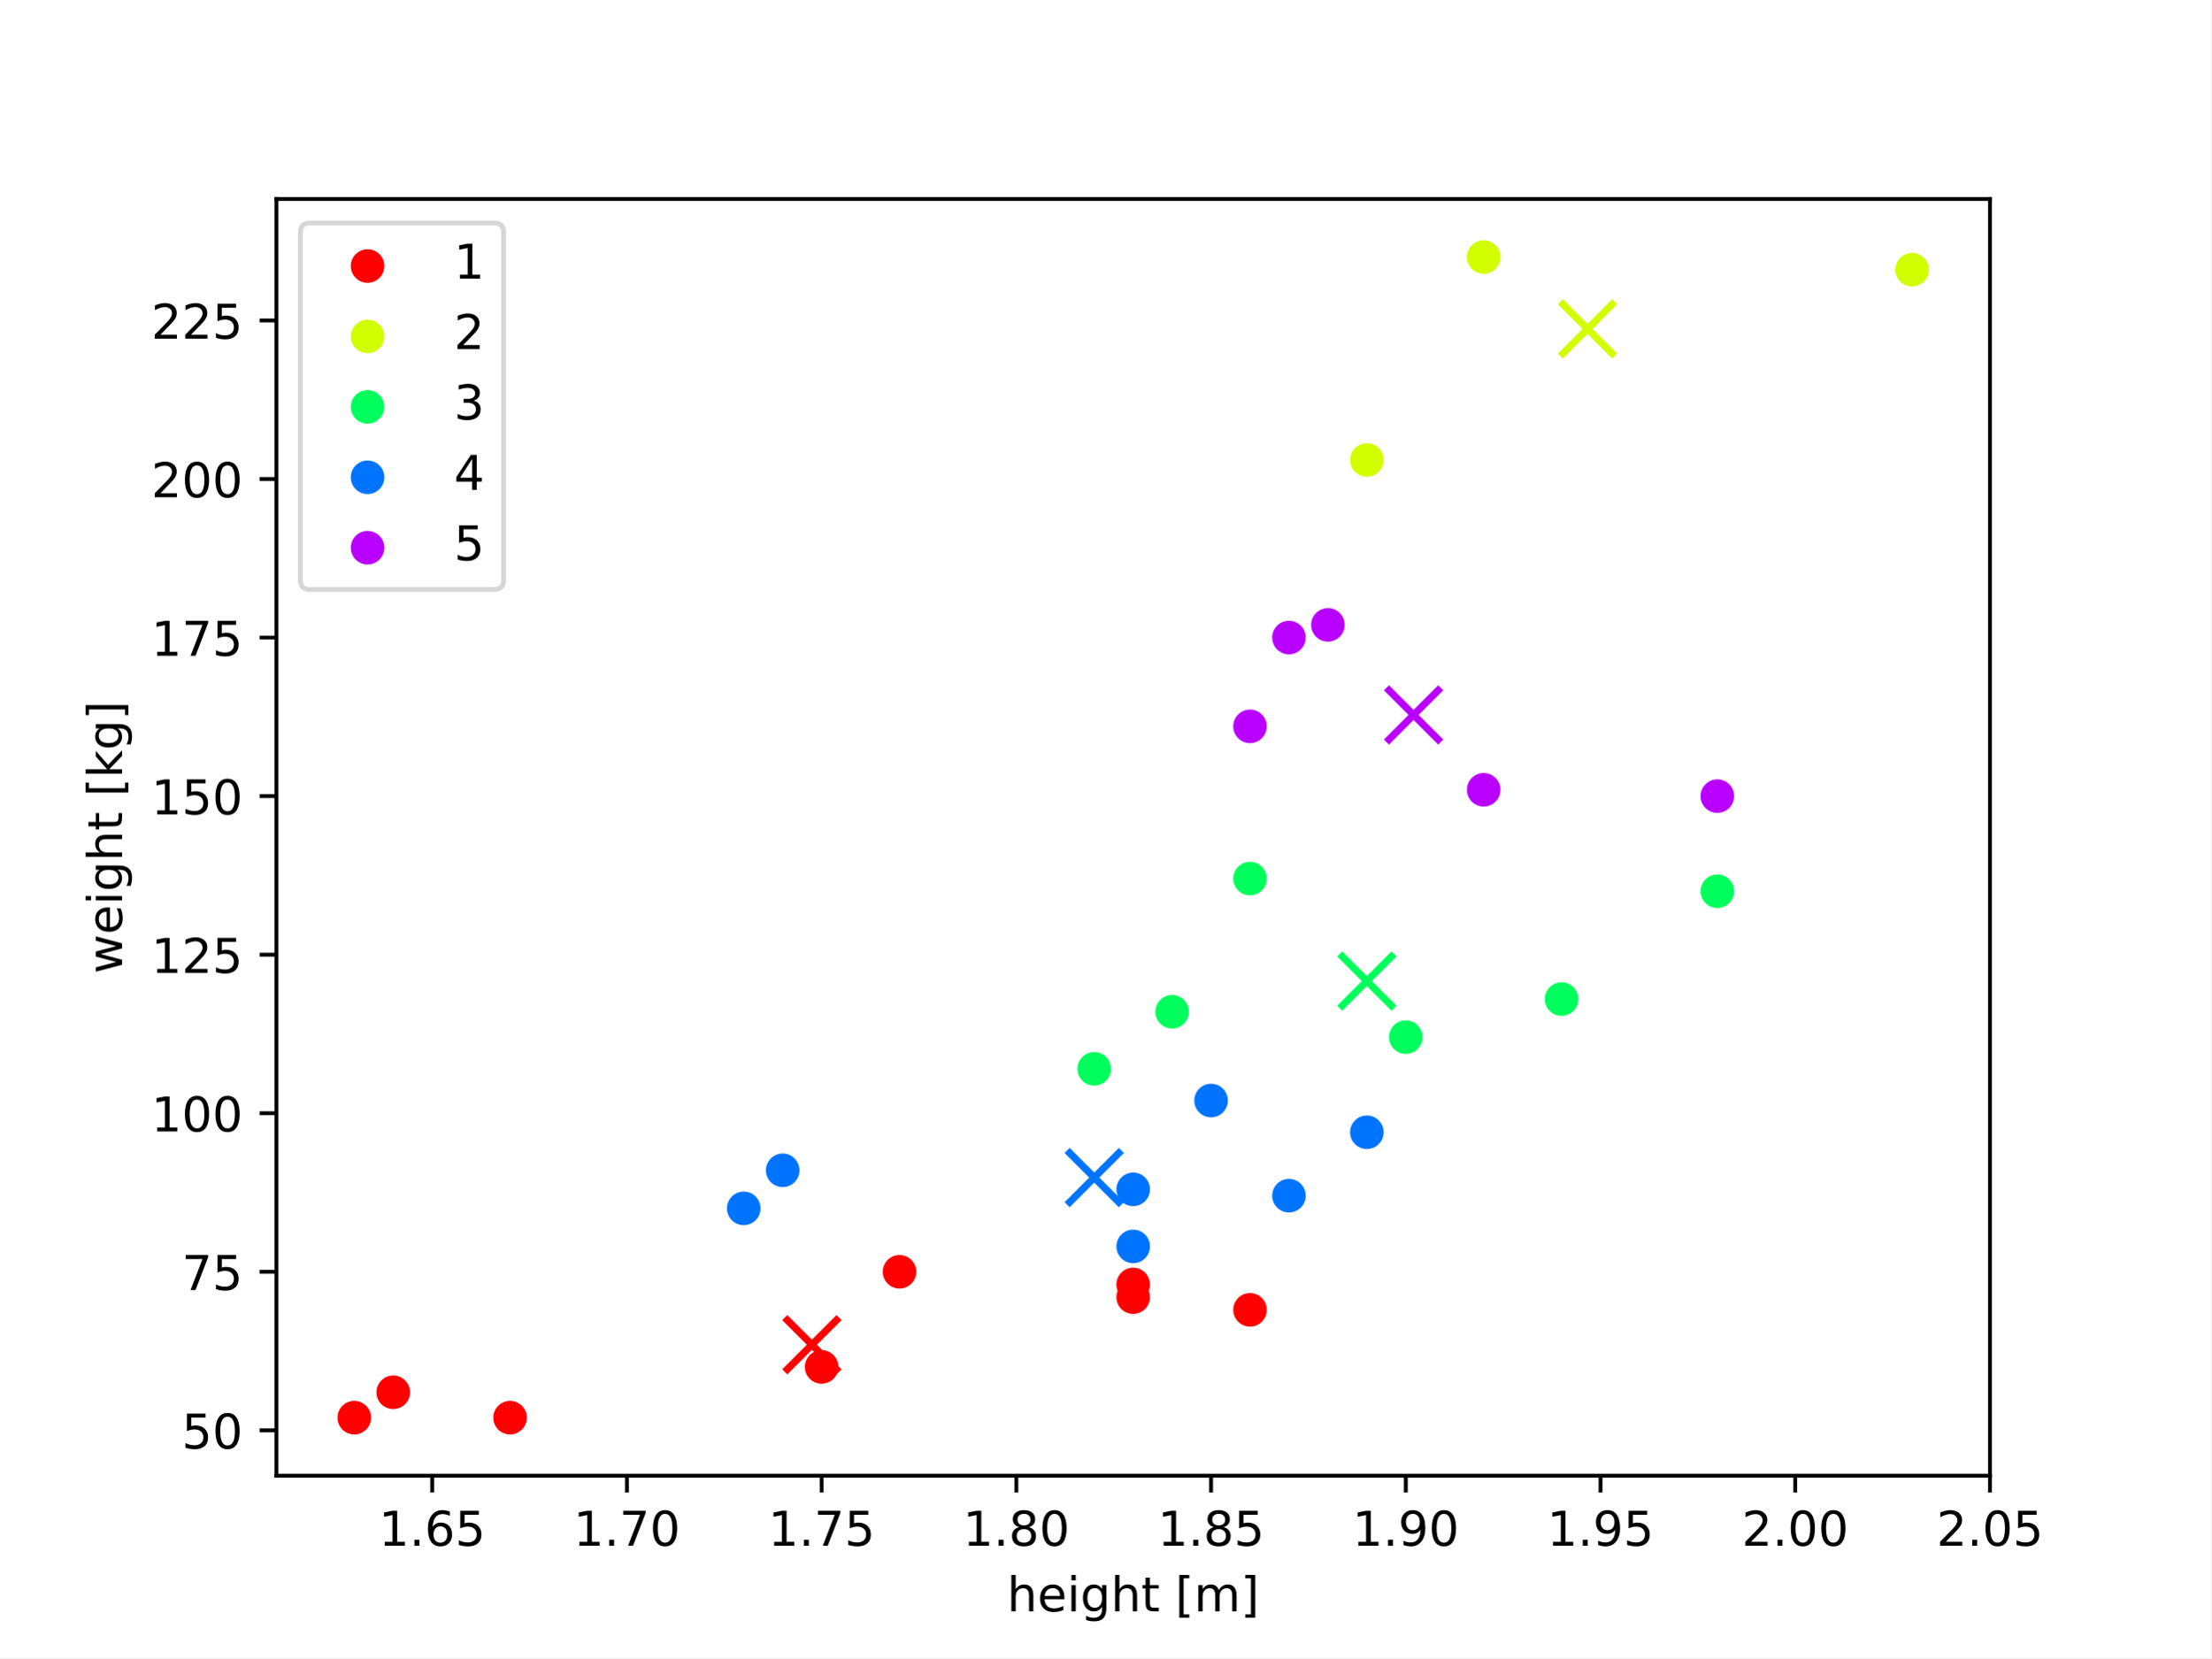
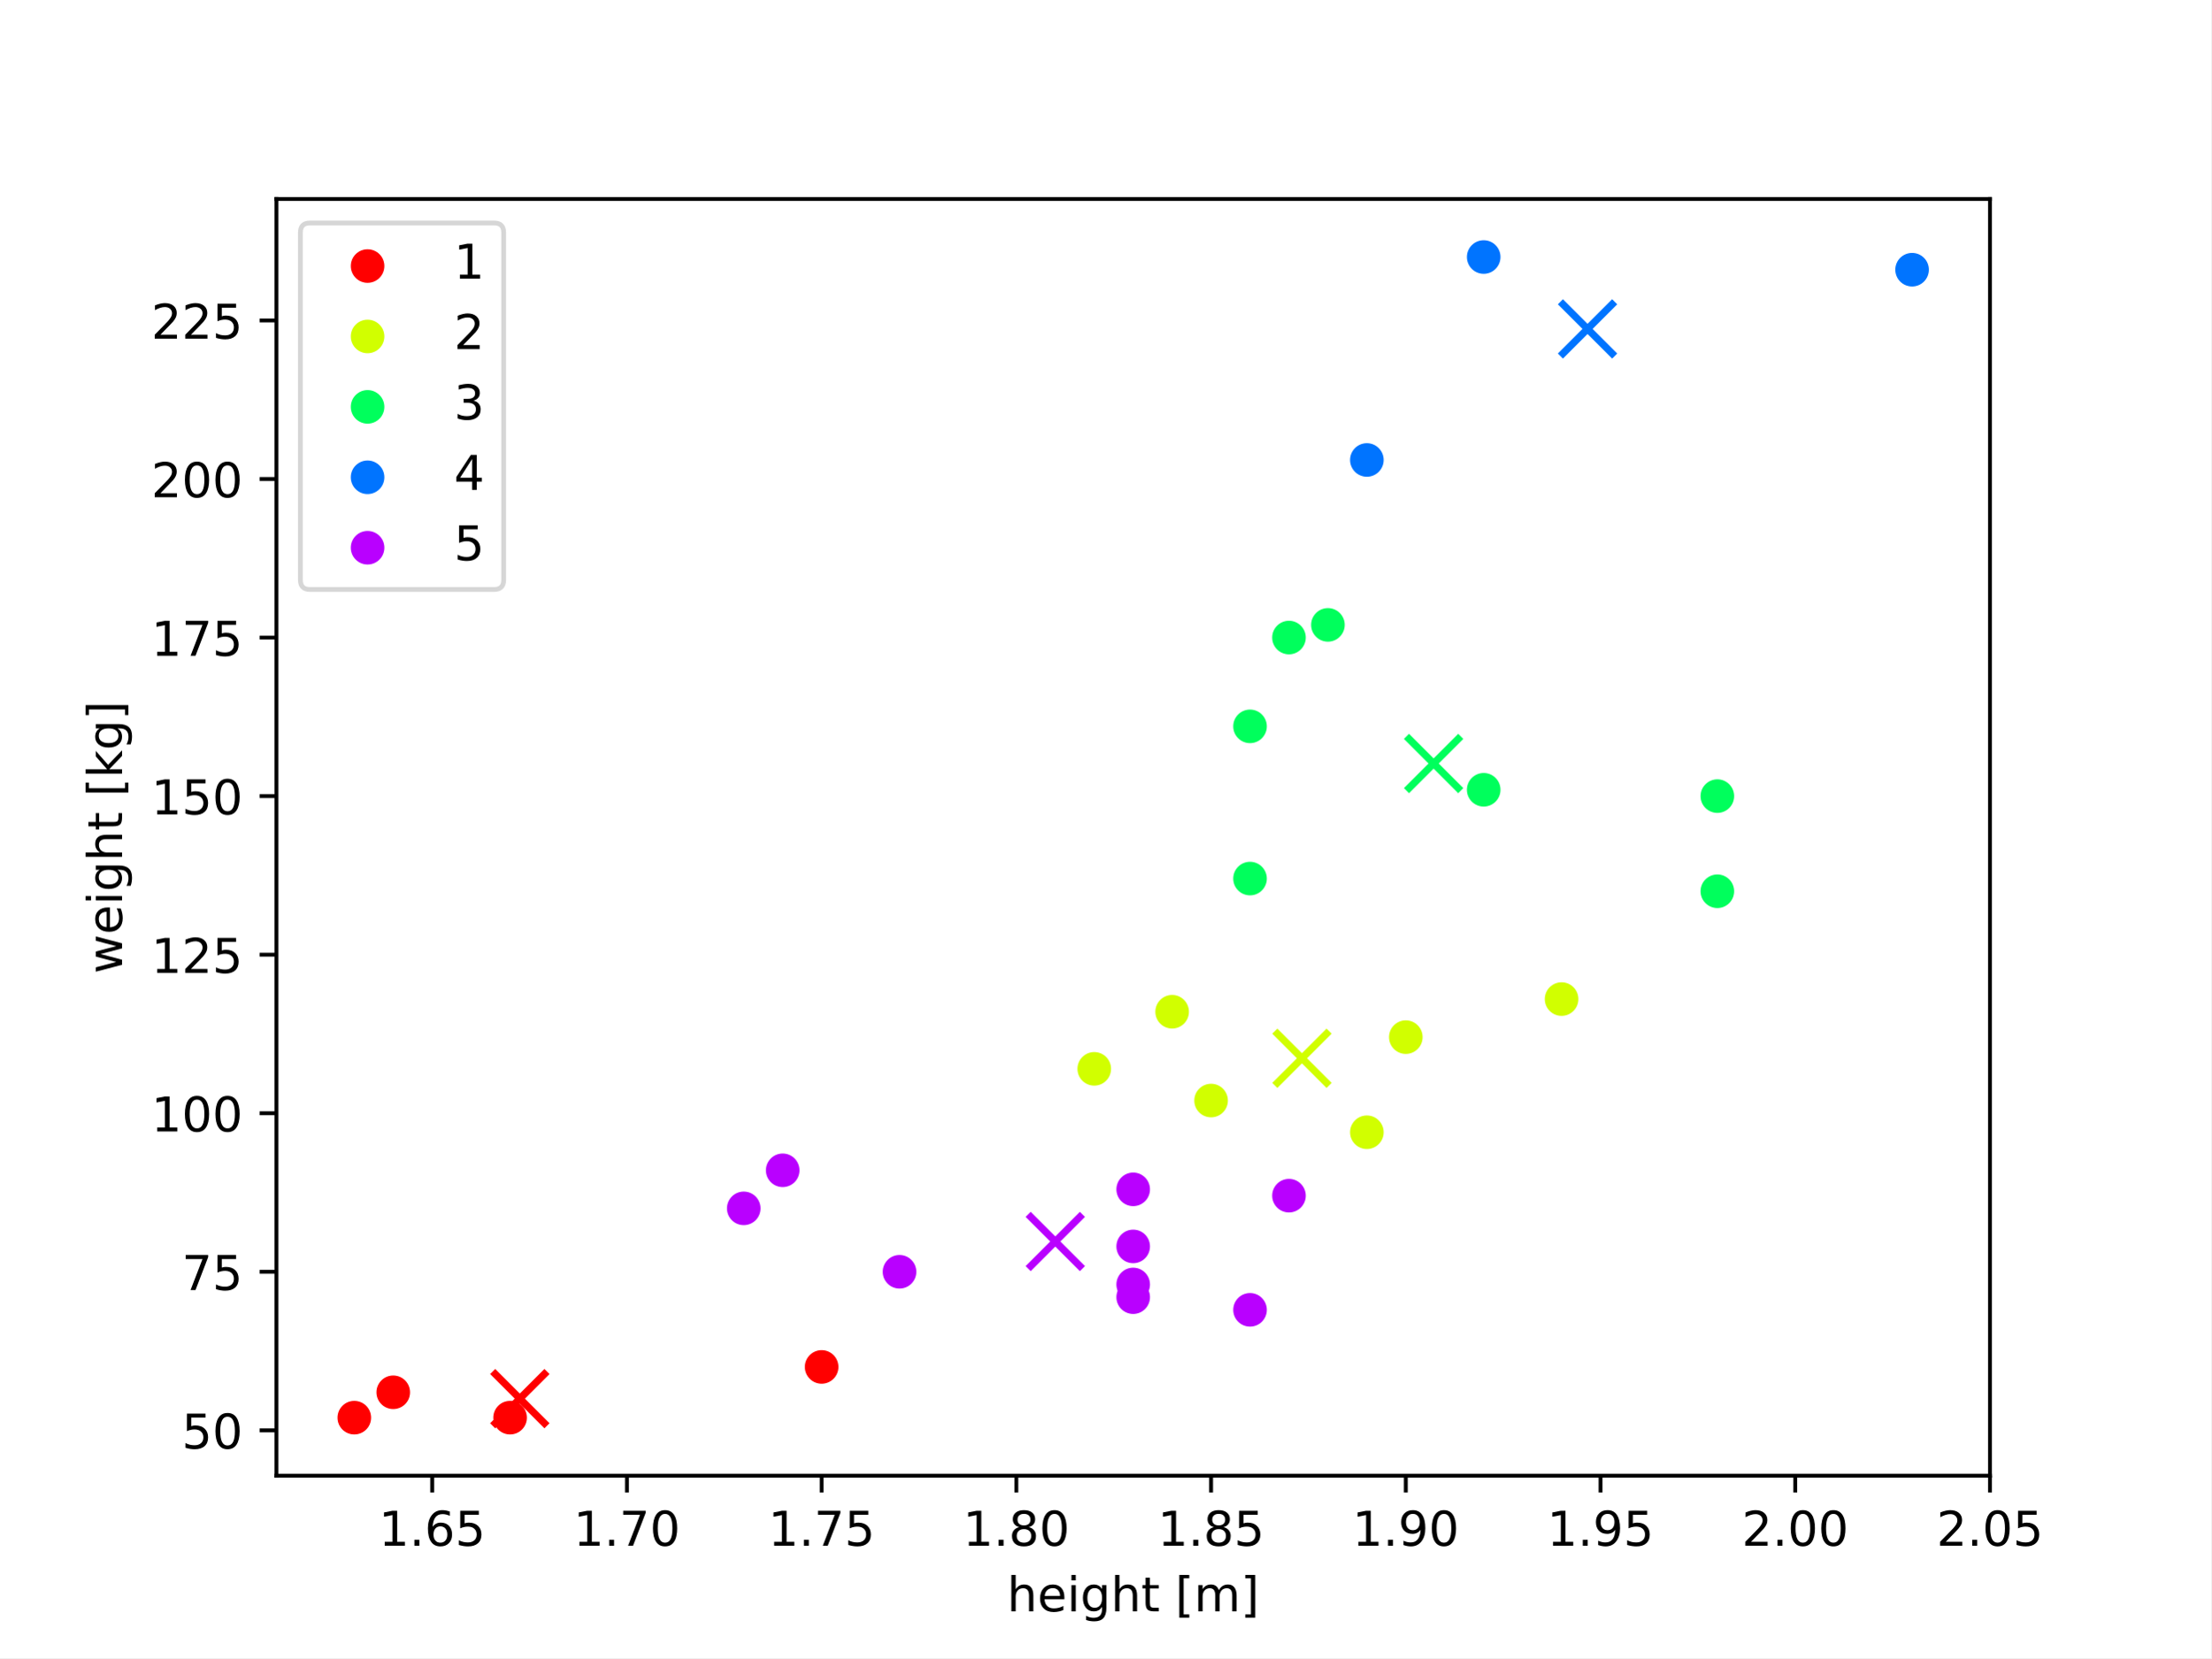
<svg xmlns="http://www.w3.org/2000/svg" xmlns:xlink="http://www.w3.org/1999/xlink" height="345.6pt" version="1.1" viewBox="0 0 460.8 345.6" width="460.8pt">
  <defs>
    <style type="text/css">*{stroke-linecap:butt;stroke-linejoin:round;}</style>
  </defs>
  <g id="figure_1">
    <g id="patch_1">
      <path d="M 0 345.6  L 460.8 345.6  L 460.8 0  L 0 0  z " style="fill:#ffffff;" />
    </g>
    <g id="axes_1">
      <g id="patch_2">
        <path d="M 57.6 307.584  L 414.72 307.584  L 414.72 41.472  L 57.6 41.472  z " style="fill:#ffffff;" />
      </g>
      <g id="PathCollection_1">
        <defs>
-           <path d="M 0 3  C 0.796 3 1.559 2.684 2.121 2.121  C 2.684 1.559 3 0.796 3 0  C 3 -0.796 2.684 -1.559 2.121 -2.121  C 1.559 -2.684 0.796 -3 0 -3  C -0.796 -3 -1.559 -2.684 -2.121 -2.121  C -2.684 -1.559 -3 -0.796 -3 0  C -3 0.796 -2.684 1.559 -2.121 2.121  C -1.559 2.684 -0.796 3 0 3  z " id="md890f0d4d1" style="stroke:#ff0000;" />
-         </defs>
-         <g clip-path="url(#p4a60e16316)">
-           <use style="fill:#ff0000;stroke:#ff0000;" x="236.16" xlink:href="#md890f0d4d1" y="267.727" />
-           <use style="fill:#ff0000;stroke:#ff0000;" x="187.462" xlink:href="#md890f0d4d1" y="265.083" />
-           <use style="fill:#ff0000;stroke:#ff0000;" x="260.509" xlink:href="#md890f0d4d1" y="273.015" />
-           <use style="fill:#ff0000;stroke:#ff0000;" x="171.229" xlink:href="#md890f0d4d1" y="284.912" />
-           <use style="fill:#ff0000;stroke:#ff0000;" x="236.16" xlink:href="#md890f0d4d1" y="270.371" />
-           <use style="fill:#ff0000;stroke:#ff0000;" x="106.298" xlink:href="#md890f0d4d1" y="295.488" />
-           <use style="fill:#ff0000;stroke:#ff0000;" x="81.949" xlink:href="#md890f0d4d1" y="290.2" />
-           <use style="fill:#ff0000;stroke:#ff0000;" x="73.833" xlink:href="#md890f0d4d1" y="295.488" />
+           <path d="M 0 3  C 0.796 3 1.559 2.684 2.121 2.121  C 2.684 1.559 3 0.796 3 0  C 3 -0.796 2.684 -1.559 2.121 -2.121  C 1.559 -2.684 0.796 -3 0 -3  C -0.796 -3 -1.559 -2.684 -2.121 -2.121  C -2.684 -1.559 -3 -0.796 -3 0  C -3 0.796 -2.684 1.559 -2.121 2.121  C -1.559 2.684 -0.796 3 0 3  z " id="mdf312fee91" style="stroke:#ff0000;" />
+         </defs>
+         <g clip-path="url(#p01cc184f67)">
+           <use style="fill:#ff0000;stroke:#ff0000;" x="171.229" xlink:href="#mdf312fee91" y="284.912" />
+           <use style="fill:#ff0000;stroke:#ff0000;" x="106.298" xlink:href="#mdf312fee91" y="295.488" />
+           <use style="fill:#ff0000;stroke:#ff0000;" x="81.949" xlink:href="#mdf312fee91" y="290.2" />
+           <use style="fill:#ff0000;stroke:#ff0000;" x="73.833" xlink:href="#mdf312fee91" y="295.488" />
        </g>
      </g>
      <g id="PathCollection_2">
        <defs>
-           <path d="M -5.657 5.657  L 5.657 -5.657  M -5.657 -5.657  L 5.657 5.657  " id="m2406af2828" style="stroke:#ff0000;stroke-width:1.5;" />
-         </defs>
-         <g clip-path="url(#p4a60e16316)">
-           <use style="fill:#ff0000;stroke:#ff0000;stroke-width:1.5;" x="169.2" xlink:href="#m2406af2828" y="280.285" />
+           <path d="M -5.657 5.657  L 5.657 -5.657  M -5.657 -5.657  L 5.657 5.657  " id="m0311ef8593" style="stroke:#ff0000;stroke-width:1.5;" />
+         </defs>
+         <g clip-path="url(#p01cc184f67)">
+           <use style="fill:#ff0000;stroke:#ff0000;stroke-width:1.5;" x="108.327" xlink:href="#m0311ef8593" y="291.522" />
        </g>
      </g>
      <g id="PathCollection_3">
        <defs>
-           <path d="M 0 3  C 0.796 3 1.559 2.684 2.121 2.121  C 2.684 1.559 3 0.796 3 0  C 3 -0.796 2.684 -1.559 2.121 -2.121  C 1.559 -2.684 0.796 -3 0 -3  C -0.796 -3 -1.559 -2.684 -2.121 -2.121  C -2.684 -1.559 -3 -0.796 -3 0  C -3 0.796 -2.684 1.559 -2.121 2.121  C -1.559 2.684 -0.796 3 0 3  z " id="ma47f6e37db" style="stroke:#d1ff00;" />
-         </defs>
-         <g clip-path="url(#p4a60e16316)">
-           <use style="fill:#d1ff00;stroke:#d1ff00;" x="309.207" xlink:href="#ma47f6e37db" y="53.568" />
-           <use style="fill:#d1ff00;stroke:#d1ff00;" x="398.487" xlink:href="#ma47f6e37db" y="56.212" />
-           <use style="fill:#d1ff00;stroke:#d1ff00;" x="284.858" xlink:href="#ma47f6e37db" y="95.871" />
+           <path d="M 0 3  C 0.796 3 1.559 2.684 2.121 2.121  C 2.684 1.559 3 0.796 3 0  C 3 -0.796 2.684 -1.559 2.121 -2.121  C 1.559 -2.684 0.796 -3 0 -3  C -0.796 -3 -1.559 -2.684 -2.121 -2.121  C -2.684 -1.559 -3 -0.796 -3 0  C -3 0.796 -2.684 1.559 -2.121 2.121  C -1.559 2.684 -0.796 3 0 3  z " id="mcde6f00a9a" style="stroke:#d1ff00;" />
+         </defs>
+         <g clip-path="url(#p01cc184f67)">
+           <use style="fill:#d1ff00;stroke:#d1ff00;" x="325.44" xlink:href="#mcde6f00a9a" y="208.238" />
+           <use style="fill:#d1ff00;stroke:#d1ff00;" x="228.044" xlink:href="#mcde6f00a9a" y="222.78" />
+           <use style="fill:#d1ff00;stroke:#d1ff00;" x="252.393" xlink:href="#mcde6f00a9a" y="229.39" />
+           <use style="fill:#d1ff00;stroke:#d1ff00;" x="244.276" xlink:href="#mcde6f00a9a" y="210.882" />
+           <use style="fill:#d1ff00;stroke:#d1ff00;" x="292.975" xlink:href="#mcde6f00a9a" y="216.17" />
+           <use style="fill:#d1ff00;stroke:#d1ff00;" x="284.858" xlink:href="#mcde6f00a9a" y="235.999" />
        </g>
      </g>
      <g id="PathCollection_4">
        <defs>
-           <path d="M -5.657 5.657  L 5.657 -5.657  M -5.657 -5.657  L 5.657 5.657  " id="m7dfd7e31ab" style="stroke:#d1ff00;stroke-width:1.5;" />
-         </defs>
-         <g clip-path="url(#p4a60e16316)">
-           <use style="fill:#d1ff00;stroke:#d1ff00;stroke-width:1.5;" x="330.851" xlink:href="#m7dfd7e31ab" y="68.55" />
+           <path d="M -5.657 5.657  L 5.657 -5.657  M -5.657 -5.657  L 5.657 5.657  " id="mdc1d3d47f7" style="stroke:#d1ff00;stroke-width:1.5;" />
+         </defs>
+         <g clip-path="url(#p01cc184f67)">
+           <use style="fill:#d1ff00;stroke:#d1ff00;stroke-width:1.5;" x="271.331" xlink:href="#mdc1d3d47f7" y="220.577" />
        </g>
      </g>
      <g id="PathCollection_5">
        <defs>
-           <path d="M 0 3  C 0.796 3 1.559 2.684 2.121 2.121  C 2.684 1.559 3 0.796 3 0  C 3 -0.796 2.684 -1.559 2.121 -2.121  C 1.559 -2.684 0.796 -3 0 -3  C -0.796 -3 -1.559 -2.684 -2.121 -2.121  C -2.684 -1.559 -3 -0.796 -3 0  C -3 0.796 -2.684 1.559 -2.121 2.121  C -1.559 2.684 -0.796 3 0 3  z " id="m47be56f682" style="stroke:#00ff5c;" />
-         </defs>
-         <g clip-path="url(#p4a60e16316)">
-           <use style="fill:#00ff5c;stroke:#00ff5c;" x="325.44" xlink:href="#m47be56f682" y="208.238" />
-           <use style="fill:#00ff5c;stroke:#00ff5c;" x="228.044" xlink:href="#m47be56f682" y="222.78" />
-           <use style="fill:#00ff5c;stroke:#00ff5c;" x="244.276" xlink:href="#m47be56f682" y="210.882" />
-           <use style="fill:#00ff5c;stroke:#00ff5c;" x="292.975" xlink:href="#m47be56f682" y="216.17" />
-           <use style="fill:#00ff5c;stroke:#00ff5c;" x="357.905" xlink:href="#m47be56f682" y="185.765" />
-           <use style="fill:#00ff5c;stroke:#00ff5c;" x="260.509" xlink:href="#m47be56f682" y="183.121" />
+           <path d="M 0 3  C 0.796 3 1.559 2.684 2.121 2.121  C 2.684 1.559 3 0.796 3 0  C 3 -0.796 2.684 -1.559 2.121 -2.121  C 1.559 -2.684 0.796 -3 0 -3  C -0.796 -3 -1.559 -2.684 -2.121 -2.121  C -2.684 -1.559 -3 -0.796 -3 0  C -3 0.796 -2.684 1.559 -2.121 2.121  C -1.559 2.684 -0.796 3 0 3  z " id="mdbd57040c4" style="stroke:#00ff5c;" />
+         </defs>
+         <g clip-path="url(#p01cc184f67)">
+           <use style="fill:#00ff5c;stroke:#00ff5c;" x="357.905" xlink:href="#mdbd57040c4" y="165.935" />
+           <use style="fill:#00ff5c;stroke:#00ff5c;" x="357.905" xlink:href="#mdbd57040c4" y="185.765" />
+           <use style="fill:#00ff5c;stroke:#00ff5c;" x="268.625" xlink:href="#mdbd57040c4" y="132.886" />
+           <use style="fill:#00ff5c;stroke:#00ff5c;" x="260.509" xlink:href="#mdbd57040c4" y="151.394" />
+           <use style="fill:#00ff5c;stroke:#00ff5c;" x="276.742" xlink:href="#mdbd57040c4" y="130.242" />
+           <use style="fill:#00ff5c;stroke:#00ff5c;" x="309.207" xlink:href="#mdbd57040c4" y="164.613" />
+           <use style="fill:#00ff5c;stroke:#00ff5c;" x="260.509" xlink:href="#mdbd57040c4" y="183.121" />
        </g>
      </g>
      <g id="PathCollection_6">
        <defs>
-           <path d="M -5.657 5.657  L 5.657 -5.657  M -5.657 -5.657  L 5.657 5.657  " id="m8a557bc13d" style="stroke:#00ff5c;stroke-width:1.5;" />
-         </defs>
-         <g clip-path="url(#p4a60e16316)">
-           <use style="fill:#00ff5c;stroke:#00ff5c;stroke-width:1.5;" x="284.858" xlink:href="#m8a557bc13d" y="204.493" />
+           <path d="M -5.657 5.657  L 5.657 -5.657  M -5.657 -5.657  L 5.657 5.657  " id="mb257ffc0da" style="stroke:#00ff5c;stroke-width:1.5;" />
+         </defs>
+         <g clip-path="url(#p01cc184f67)">
+           <use style="fill:#00ff5c;stroke:#00ff5c;stroke-width:1.5;" x="298.772" xlink:href="#mb257ffc0da" y="159.137" />
        </g>
      </g>
      <g id="PathCollection_7">
        <defs>
-           <path d="M 0 3  C 0.796 3 1.559 2.684 2.121 2.121  C 2.684 1.559 3 0.796 3 0  C 3 -0.796 2.684 -1.559 2.121 -2.121  C 1.559 -2.684 0.796 -3 0 -3  C -0.796 -3 -1.559 -2.684 -2.121 -2.121  C -2.684 -1.559 -3 -0.796 -3 0  C -3 0.796 -2.684 1.559 -2.121 2.121  C -1.559 2.684 -0.796 3 0 3  z " id="mde800f5a8a" style="stroke:#0074ff;" />
-         </defs>
-         <g clip-path="url(#p4a60e16316)">
-           <use style="fill:#0074ff;stroke:#0074ff;" x="252.393" xlink:href="#mde800f5a8a" y="229.39" />
-           <use style="fill:#0074ff;stroke:#0074ff;" x="268.625" xlink:href="#mde800f5a8a" y="249.219" />
-           <use style="fill:#0074ff;stroke:#0074ff;" x="236.16" xlink:href="#mde800f5a8a" y="259.795" />
-           <use style="fill:#0074ff;stroke:#0074ff;" x="154.996" xlink:href="#mde800f5a8a" y="251.863" />
-           <use style="fill:#0074ff;stroke:#0074ff;" x="163.113" xlink:href="#mde800f5a8a" y="243.931" />
-           <use style="fill:#0074ff;stroke:#0074ff;" x="236.16" xlink:href="#mde800f5a8a" y="247.897" />
-           <use style="fill:#0074ff;stroke:#0074ff;" x="284.858" xlink:href="#mde800f5a8a" y="235.999" />
+           <path d="M 0 3  C 0.796 3 1.559 2.684 2.121 2.121  C 2.684 1.559 3 0.796 3 0  C 3 -0.796 2.684 -1.559 2.121 -2.121  C 1.559 -2.684 0.796 -3 0 -3  C -0.796 -3 -1.559 -2.684 -2.121 -2.121  C -2.684 -1.559 -3 -0.796 -3 0  C -3 0.796 -2.684 1.559 -2.121 2.121  C -1.559 2.684 -0.796 3 0 3  z " id="m54e13d82c6" style="stroke:#0074ff;" />
+         </defs>
+         <g clip-path="url(#p01cc184f67)">
+           <use style="fill:#0074ff;stroke:#0074ff;" x="309.207" xlink:href="#m54e13d82c6" y="53.568" />
+           <use style="fill:#0074ff;stroke:#0074ff;" x="398.487" xlink:href="#m54e13d82c6" y="56.212" />
+           <use style="fill:#0074ff;stroke:#0074ff;" x="284.858" xlink:href="#m54e13d82c6" y="95.871" />
        </g>
      </g>
      <g id="PathCollection_8">
        <defs>
-           <path d="M -5.657 5.657  L 5.657 -5.657  M -5.657 -5.657  L 5.657 5.657  " id="m0ae0765ac9" style="stroke:#0074ff;stroke-width:1.5;" />
-         </defs>
-         <g clip-path="url(#p4a60e16316)">
-           <use style="fill:#0074ff;stroke:#0074ff;stroke-width:1.5;" x="228.044" xlink:href="#m0ae0765ac9" y="245.442" />
+           <path d="M -5.657 5.657  L 5.657 -5.657  M -5.657 -5.657  L 5.657 5.657  " id="md77f328f96" style="stroke:#0074ff;stroke-width:1.5;" />
+         </defs>
+         <g clip-path="url(#p01cc184f67)">
+           <use style="fill:#0074ff;stroke:#0074ff;stroke-width:1.5;" x="330.851" xlink:href="#md77f328f96" y="68.55" />
        </g>
      </g>
      <g id="PathCollection_9">
        <defs>
-           <path d="M 0 3  C 0.796 3 1.559 2.684 2.121 2.121  C 2.684 1.559 3 0.796 3 0  C 3 -0.796 2.684 -1.559 2.121 -2.121  C 1.559 -2.684 0.796 -3 0 -3  C -0.796 -3 -1.559 -2.684 -2.121 -2.121  C -2.684 -1.559 -3 -0.796 -3 0  C -3 0.796 -2.684 1.559 -2.121 2.121  C -1.559 2.684 -0.796 3 0 3  z " id="m731576fe2b" style="stroke:#b900ff;" />
-         </defs>
-         <g clip-path="url(#p4a60e16316)">
-           <use style="fill:#b900ff;stroke:#b900ff;" x="357.905" xlink:href="#m731576fe2b" y="165.935" />
-           <use style="fill:#b900ff;stroke:#b900ff;" x="268.625" xlink:href="#m731576fe2b" y="132.886" />
-           <use style="fill:#b900ff;stroke:#b900ff;" x="260.509" xlink:href="#m731576fe2b" y="151.394" />
-           <use style="fill:#b900ff;stroke:#b900ff;" x="276.742" xlink:href="#m731576fe2b" y="130.242" />
-           <use style="fill:#b900ff;stroke:#b900ff;" x="309.207" xlink:href="#m731576fe2b" y="164.613" />
+           <path d="M 0 3  C 0.796 3 1.559 2.684 2.121 2.121  C 2.684 1.559 3 0.796 3 0  C 3 -0.796 2.684 -1.559 2.121 -2.121  C 1.559 -2.684 0.796 -3 0 -3  C -0.796 -3 -1.559 -2.684 -2.121 -2.121  C -2.684 -1.559 -3 -0.796 -3 0  C -3 0.796 -2.684 1.559 -2.121 2.121  C -1.559 2.684 -0.796 3 0 3  z " id="mc58af41da3" style="stroke:#b900ff;" />
+         </defs>
+         <g clip-path="url(#p01cc184f67)">
+           <use style="fill:#b900ff;stroke:#b900ff;" x="236.16" xlink:href="#mc58af41da3" y="267.727" />
+           <use style="fill:#b900ff;stroke:#b900ff;" x="187.462" xlink:href="#mc58af41da3" y="265.083" />
+           <use style="fill:#b900ff;stroke:#b900ff;" x="260.509" xlink:href="#mc58af41da3" y="273.015" />
+           <use style="fill:#b900ff;stroke:#b900ff;" x="236.16" xlink:href="#mc58af41da3" y="270.371" />
+           <use style="fill:#b900ff;stroke:#b900ff;" x="268.625" xlink:href="#mc58af41da3" y="249.219" />
+           <use style="fill:#b900ff;stroke:#b900ff;" x="236.16" xlink:href="#mc58af41da3" y="259.795" />
+           <use style="fill:#b900ff;stroke:#b900ff;" x="154.996" xlink:href="#mc58af41da3" y="251.863" />
+           <use style="fill:#b900ff;stroke:#b900ff;" x="163.113" xlink:href="#mc58af41da3" y="243.931" />
+           <use style="fill:#b900ff;stroke:#b900ff;" x="236.16" xlink:href="#mc58af41da3" y="247.897" />
        </g>
      </g>
      <g id="PathCollection_10">
        <defs>
-           <path d="M -5.657 5.657  L 5.657 -5.657  M -5.657 -5.657  L 5.657 5.657  " id="m45bd53dda4" style="stroke:#b900ff;stroke-width:1.5;" />
-         </defs>
-         <g clip-path="url(#p4a60e16316)">
-           <use style="fill:#b900ff;stroke:#b900ff;stroke-width:1.5;" x="294.598" xlink:href="#m45bd53dda4" y="149.014" />
+           <path d="M -5.657 5.657  L 5.657 -5.657  M -5.657 -5.657  L 5.657 5.657  " id="mf258e0e4fc" style="stroke:#b900ff;stroke-width:1.5;" />
+         </defs>
+         <g clip-path="url(#p01cc184f67)">
+           <use style="fill:#b900ff;stroke:#b900ff;stroke-width:1.5;" x="219.927" xlink:href="#mf258e0e4fc" y="258.767" />
        </g>
      </g>
      <g id="matplotlib.axis_1">
        <g id="xtick_1">
          <g id="line2d_1">
            <defs>
-               <path d="M 0 0  L 0 3.5  " id="m283e55879c" style="stroke:#000000;stroke-width:0.8;" />
+               <path d="M 0 0  L 0 3.5  " id="mfca3beb08d" style="stroke:#000000;stroke-width:0.8;" />
            </defs>
            <g>
-               <use style="stroke:#000000;stroke-width:0.8;" x="90.065" xlink:href="#m283e55879c" y="307.584" />
+               <use style="stroke:#000000;stroke-width:0.8;" x="90.065" xlink:href="#mfca3beb08d" y="307.584" />
            </g>
          </g>
          <g id="text_1">
            <g transform="translate(78.93264 322.1824)scale(0.1 -0.1)">
              <defs>
                <path d="M 12.406 8.297  L 28.516 8.297  L 28.516 63.922  L 10.984 60.406  L 10.984 69.391  L 28.422 72.906  L 38.281 72.906  L 38.281 8.297  L 54.391 8.297  L 54.391 0  L 12.406 0  z " id="DejaVuSans-49" />
                <path d="M 10.688 12.406  L 21 12.406  L 21 0  L 10.688 0  z " id="DejaVuSans-46" />
                <path d="M 33.016 40.375  Q 26.375 40.375 22.484 35.828  Q 18.609 31.297 18.609 23.391  Q 18.609 15.531 22.484 10.953  Q 26.375 6.391 33.016 6.391  Q 39.656 6.391 43.531 10.953  Q 47.406 15.531 47.406 23.391  Q 47.406 31.297 43.531 35.828  Q 39.656 40.375 33.016 40.375  z M 52.594 71.297  L 52.594 62.312  Q 48.875 64.062 45.094 64.984  Q 41.312 65.922 37.594 65.922  Q 27.828 65.922 22.672 59.328  Q 17.531 52.734 16.797 39.406  Q 19.672 43.656 24.016 45.922  Q 28.375 48.188 33.594 48.188  Q 44.578 48.188 50.953 41.516  Q 57.328 34.859 57.328 23.391  Q 57.328 12.156 50.688 5.359  Q 44.047 -1.422 33.016 -1.422  Q 20.359 -1.422 13.672 8.266  Q 6.984 17.969 6.984 36.375  Q 6.984 53.656 15.188 63.938  Q 23.391 74.219 37.203 74.219  Q 40.922 74.219 44.703 73.484  Q 48.484 72.75 52.594 71.297  z " id="DejaVuSans-54" />
                <path d="M 10.797 72.906  L 49.516 72.906  L 49.516 64.594  L 19.828 64.594  L 19.828 46.734  Q 21.969 47.469 24.109 47.828  Q 26.266 48.188 28.422 48.188  Q 40.625 48.188 47.75 41.5  Q 54.891 34.812 54.891 23.391  Q 54.891 11.625 47.562 5.094  Q 40.234 -1.422 26.906 -1.422  Q 22.312 -1.422 17.547 -0.641  Q 12.797 0.141 7.719 1.703  L 7.719 11.625  Q 12.109 9.234 16.797 8.062  Q 21.484 6.891 26.703 6.891  Q 35.156 6.891 40.078 11.328  Q 45.016 15.766 45.016 23.391  Q 45.016 31 40.078 35.438  Q 35.156 39.891 26.703 39.891  Q 22.75 39.891 18.812 39.016  Q 14.891 38.141 10.797 36.281  z " id="DejaVuSans-53" />
              </defs>
              <use xlink:href="#DejaVuSans-49" />
              <use x="63.623" xlink:href="#DejaVuSans-46" />
              <use x="95.41" xlink:href="#DejaVuSans-54" />
              <use x="159.033" xlink:href="#DejaVuSans-53" />
            </g>
          </g>
        </g>
        <g id="xtick_2">
          <g id="line2d_2">
            <g>
-               <use style="stroke:#000000;stroke-width:0.8;" x="130.647" xlink:href="#m283e55879c" y="307.584" />
+               <use style="stroke:#000000;stroke-width:0.8;" x="130.647" xlink:href="#mfca3beb08d" y="307.584" />
            </g>
          </g>
          <g id="text_2">
            <g transform="translate(119.5145 322.1824)scale(0.1 -0.1)">
              <defs>
                <path d="M 8.203 72.906  L 55.078 72.906  L 55.078 68.703  L 28.609 0  L 18.312 0  L 43.219 64.594  L 8.203 64.594  z " id="DejaVuSans-55" />
                <path d="M 31.781 66.406  Q 24.172 66.406 20.328 58.906  Q 16.5 51.422 16.5 36.375  Q 16.5 21.391 20.328 13.891  Q 24.172 6.391 31.781 6.391  Q 39.453 6.391 43.281 13.891  Q 47.125 21.391 47.125 36.375  Q 47.125 51.422 43.281 58.906  Q 39.453 66.406 31.781 66.406  z M 31.781 74.219  Q 44.047 74.219 50.516 64.516  Q 56.984 54.828 56.984 36.375  Q 56.984 17.969 50.516 8.266  Q 44.047 -1.422 31.781 -1.422  Q 19.531 -1.422 13.062 8.266  Q 6.594 17.969 6.594 36.375  Q 6.594 54.828 13.062 64.516  Q 19.531 74.219 31.781 74.219  z " id="DejaVuSans-48" />
              </defs>
              <use xlink:href="#DejaVuSans-49" />
              <use x="63.623" xlink:href="#DejaVuSans-46" />
              <use x="95.41" xlink:href="#DejaVuSans-55" />
              <use x="159.033" xlink:href="#DejaVuSans-48" />
            </g>
          </g>
        </g>
        <g id="xtick_3">
          <g id="line2d_3">
            <g>
-               <use style="stroke:#000000;stroke-width:0.8;" x="171.229" xlink:href="#m283e55879c" y="307.584" />
+               <use style="stroke:#000000;stroke-width:0.8;" x="171.229" xlink:href="#mfca3beb08d" y="307.584" />
            </g>
          </g>
          <g id="text_3">
            <g transform="translate(160.0963 322.1824)scale(0.1 -0.1)">
              <use xlink:href="#DejaVuSans-49" />
              <use x="63.623" xlink:href="#DejaVuSans-46" />
              <use x="95.41" xlink:href="#DejaVuSans-55" />
              <use x="159.033" xlink:href="#DejaVuSans-53" />
            </g>
          </g>
        </g>
        <g id="xtick_4">
          <g id="line2d_4">
            <g>
-               <use style="stroke:#000000;stroke-width:0.8;" x="211.811" xlink:href="#m283e55879c" y="307.584" />
+               <use style="stroke:#000000;stroke-width:0.8;" x="211.811" xlink:href="#mfca3beb08d" y="307.584" />
            </g>
          </g>
          <g id="text_4">
            <g transform="translate(200.6781 322.1824)scale(0.1 -0.1)">
              <defs>
                <path d="M 31.781 34.625  Q 24.75 34.625 20.719 30.859  Q 16.703 27.094 16.703 20.516  Q 16.703 13.922 20.719 10.156  Q 24.75 6.391 31.781 6.391  Q 38.812 6.391 42.859 10.172  Q 46.922 13.969 46.922 20.516  Q 46.922 27.094 42.891 30.859  Q 38.875 34.625 31.781 34.625  z M 21.922 38.812  Q 15.578 40.375 12.031 44.719  Q 8.5 49.078 8.5 55.328  Q 8.5 64.062 14.719 69.141  Q 20.953 74.219 31.781 74.219  Q 42.672 74.219 48.875 69.141  Q 55.078 64.062 55.078 55.328  Q 55.078 49.078 51.531 44.719  Q 48 40.375 41.703 38.812  Q 48.828 37.156 52.797 32.312  Q 56.781 27.484 56.781 20.516  Q 56.781 9.906 50.312 4.234  Q 43.844 -1.422 31.781 -1.422  Q 19.734 -1.422 13.25 4.234  Q 6.781 9.906 6.781 20.516  Q 6.781 27.484 10.781 32.312  Q 14.797 37.156 21.922 38.812  z M 18.312 54.391  Q 18.312 48.734 21.844 45.562  Q 25.391 42.391 31.781 42.391  Q 38.141 42.391 41.719 45.562  Q 45.312 48.734 45.312 54.391  Q 45.312 60.062 41.719 63.234  Q 38.141 66.406 31.781 66.406  Q 25.391 66.406 21.844 63.234  Q 18.312 60.062 18.312 54.391  z " id="DejaVuSans-56" />
              </defs>
              <use xlink:href="#DejaVuSans-49" />
              <use x="63.623" xlink:href="#DejaVuSans-46" />
              <use x="95.41" xlink:href="#DejaVuSans-56" />
              <use x="159.033" xlink:href="#DejaVuSans-48" />
            </g>
          </g>
        </g>
        <g id="xtick_5">
          <g id="line2d_5">
            <g>
-               <use style="stroke:#000000;stroke-width:0.8;" x="252.393" xlink:href="#m283e55879c" y="307.584" />
+               <use style="stroke:#000000;stroke-width:0.8;" x="252.393" xlink:href="#mfca3beb08d" y="307.584" />
            </g>
          </g>
          <g id="text_5">
            <g transform="translate(241.2599 322.1824)scale(0.1 -0.1)">
              <use xlink:href="#DejaVuSans-49" />
              <use x="63.623" xlink:href="#DejaVuSans-46" />
              <use x="95.41" xlink:href="#DejaVuSans-56" />
              <use x="159.033" xlink:href="#DejaVuSans-53" />
            </g>
          </g>
        </g>
        <g id="xtick_6">
          <g id="line2d_6">
            <g>
-               <use style="stroke:#000000;stroke-width:0.8;" x="292.975" xlink:href="#m283e55879c" y="307.584" />
+               <use style="stroke:#000000;stroke-width:0.8;" x="292.975" xlink:href="#mfca3beb08d" y="307.584" />
            </g>
          </g>
          <g id="text_6">
            <g transform="translate(281.8417 322.1824)scale(0.1 -0.1)">
              <defs>
                <path d="M 10.984 1.516  L 10.984 10.5  Q 14.703 8.734 18.5 7.812  Q 22.312 6.891 25.984 6.891  Q 35.75 6.891 40.891 13.453  Q 46.047 20.016 46.781 33.406  Q 43.953 29.203 39.594 26.953  Q 35.25 24.703 29.984 24.703  Q 19.047 24.703 12.672 31.312  Q 6.297 37.938 6.297 49.422  Q 6.297 60.641 12.938 67.422  Q 19.578 74.219 30.609 74.219  Q 43.266 74.219 49.922 64.516  Q 56.594 54.828 56.594 36.375  Q 56.594 19.141 48.406 8.859  Q 40.234 -1.422 26.422 -1.422  Q 22.703 -1.422 18.891 -0.688  Q 15.094 0.047 10.984 1.516  z M 30.609 32.422  Q 37.25 32.422 41.125 36.953  Q 45.016 41.5 45.016 49.422  Q 45.016 57.281 41.125 61.844  Q 37.25 66.406 30.609 66.406  Q 23.969 66.406 20.094 61.844  Q 16.219 57.281 16.219 49.422  Q 16.219 41.5 20.094 36.953  Q 23.969 32.422 30.609 32.422  z " id="DejaVuSans-57" />
              </defs>
              <use xlink:href="#DejaVuSans-49" />
              <use x="63.623" xlink:href="#DejaVuSans-46" />
              <use x="95.41" xlink:href="#DejaVuSans-57" />
              <use x="159.033" xlink:href="#DejaVuSans-48" />
            </g>
          </g>
        </g>
        <g id="xtick_7">
          <g id="line2d_7">
            <g>
-               <use style="stroke:#000000;stroke-width:0.8;" x="333.556" xlink:href="#m283e55879c" y="307.584" />
+               <use style="stroke:#000000;stroke-width:0.8;" x="333.556" xlink:href="#mfca3beb08d" y="307.584" />
            </g>
          </g>
          <g id="text_7">
            <g transform="translate(322.4236 322.1824)scale(0.1 -0.1)">
              <use xlink:href="#DejaVuSans-49" />
              <use x="63.623" xlink:href="#DejaVuSans-46" />
              <use x="95.41" xlink:href="#DejaVuSans-57" />
              <use x="159.033" xlink:href="#DejaVuSans-53" />
            </g>
          </g>
        </g>
        <g id="xtick_8">
          <g id="line2d_8">
            <g>
-               <use style="stroke:#000000;stroke-width:0.8;" x="374.138" xlink:href="#m283e55879c" y="307.584" />
+               <use style="stroke:#000000;stroke-width:0.8;" x="374.138" xlink:href="#mfca3beb08d" y="307.584" />
            </g>
          </g>
          <g id="text_8">
            <g transform="translate(363.0054 322.1824)scale(0.1 -0.1)">
              <defs>
                <path d="M 19.188 8.297  L 53.609 8.297  L 53.609 0  L 7.328 0  L 7.328 8.297  Q 12.938 14.109 22.625 23.891  Q 32.328 33.688 34.812 36.531  Q 39.547 41.844 41.422 45.531  Q 43.312 49.219 43.312 52.781  Q 43.312 58.594 39.234 62.25  Q 35.156 65.922 28.609 65.922  Q 23.969 65.922 18.812 64.312  Q 13.672 62.703 7.812 59.422  L 7.812 69.391  Q 13.766 71.781 18.938 73  Q 24.125 74.219 28.422 74.219  Q 39.75 74.219 46.484 68.547  Q 53.219 62.891 53.219 53.422  Q 53.219 48.922 51.531 44.891  Q 49.859 40.875 45.406 35.406  Q 44.188 33.984 37.641 27.219  Q 31.109 20.453 19.188 8.297  z " id="DejaVuSans-50" />
              </defs>
              <use xlink:href="#DejaVuSans-50" />
              <use x="63.623" xlink:href="#DejaVuSans-46" />
              <use x="95.41" xlink:href="#DejaVuSans-48" />
              <use x="159.033" xlink:href="#DejaVuSans-48" />
            </g>
          </g>
        </g>
        <g id="xtick_9">
          <g id="line2d_9">
            <g>
-               <use style="stroke:#000000;stroke-width:0.8;" x="414.72" xlink:href="#m283e55879c" y="307.584" />
+               <use style="stroke:#000000;stroke-width:0.8;" x="414.72" xlink:href="#mfca3beb08d" y="307.584" />
            </g>
          </g>
          <g id="text_9">
            <g transform="translate(403.5872 322.1824)scale(0.1 -0.1)">
              <use xlink:href="#DejaVuSans-50" />
              <use x="63.623" xlink:href="#DejaVuSans-46" />
              <use x="95.41" xlink:href="#DejaVuSans-48" />
              <use x="159.033" xlink:href="#DejaVuSans-53" />
            </g>
          </g>
        </g>
        <g id="text_10">
          <g transform="translate(209.8616 335.8606)scale(0.1 -0.1)">
            <defs>
              <path d="M 54.891 33.016  L 54.891 0  L 45.906 0  L 45.906 32.719  Q 45.906 40.484 42.875 44.328  Q 39.844 48.188 33.797 48.188  Q 26.516 48.188 22.312 43.547  Q 18.109 38.922 18.109 30.906  L 18.109 0  L 9.078 0  L 9.078 75.984  L 18.109 75.984  L 18.109 46.188  Q 21.344 51.125 25.703 53.562  Q 30.078 56 35.797 56  Q 45.219 56 50.047 50.172  Q 54.891 44.344 54.891 33.016  z " id="DejaVuSans-104" />
              <path d="M 56.203 29.594  L 56.203 25.203  L 14.891 25.203  Q 15.484 15.922 20.484 11.062  Q 25.484 6.203 34.422 6.203  Q 39.594 6.203 44.453 7.469  Q 49.312 8.734 54.109 11.281  L 54.109 2.781  Q 49.266 0.734 44.188 -0.344  Q 39.109 -1.422 33.891 -1.422  Q 20.797 -1.422 13.156 6.188  Q 5.516 13.812 5.516 26.812  Q 5.516 40.234 12.766 48.109  Q 20.016 56 32.328 56  Q 43.359 56 49.781 48.891  Q 56.203 41.797 56.203 29.594  z M 47.219 32.234  Q 47.125 39.594 43.094 43.984  Q 39.062 48.391 32.422 48.391  Q 24.906 48.391 20.391 44.141  Q 15.875 39.891 15.188 32.172  z " id="DejaVuSans-101" />
              <path d="M 9.422 54.688  L 18.406 54.688  L 18.406 0  L 9.422 0  z M 9.422 75.984  L 18.406 75.984  L 18.406 64.594  L 9.422 64.594  z " id="DejaVuSans-105" />
              <path d="M 45.406 27.984  Q 45.406 37.75 41.375 43.109  Q 37.359 48.484 30.078 48.484  Q 22.859 48.484 18.828 43.109  Q 14.797 37.75 14.797 27.984  Q 14.797 18.266 18.828 12.891  Q 22.859 7.516 30.078 7.516  Q 37.359 7.516 41.375 12.891  Q 45.406 18.266 45.406 27.984  z M 54.391 6.781  Q 54.391 -7.172 48.188 -13.984  Q 42 -20.797 29.203 -20.797  Q 24.469 -20.797 20.266 -20.094  Q 16.062 -19.391 12.109 -17.922  L 12.109 -9.188  Q 16.062 -11.328 19.922 -12.344  Q 23.781 -13.375 27.781 -13.375  Q 36.625 -13.375 41.016 -8.766  Q 45.406 -4.156 45.406 5.172  L 45.406 9.625  Q 42.625 4.781 38.281 2.391  Q 33.938 0 27.875 0  Q 17.828 0 11.672 7.656  Q 5.516 15.328 5.516 27.984  Q 5.516 40.672 11.672 48.328  Q 17.828 56 27.875 56  Q 33.938 56 38.281 53.609  Q 42.625 51.219 45.406 46.391  L 45.406 54.688  L 54.391 54.688  z " id="DejaVuSans-103" />
              <path d="M 18.312 70.219  L 18.312 54.688  L 36.812 54.688  L 36.812 47.703  L 18.312 47.703  L 18.312 18.016  Q 18.312 11.328 20.141 9.422  Q 21.969 7.516 27.594 7.516  L 36.812 7.516  L 36.812 0  L 27.594 0  Q 17.188 0 13.234 3.875  Q 9.281 7.766 9.281 18.016  L 9.281 47.703  L 2.688 47.703  L 2.688 54.688  L 9.281 54.688  L 9.281 70.219  z " id="DejaVuSans-116" />
              <path id="DejaVuSans-32" />
              <path d="M 8.594 75.984  L 29.297 75.984  L 29.297 69  L 17.578 69  L 17.578 -6.203  L 29.297 -6.203  L 29.297 -13.188  L 8.594 -13.188  z " id="DejaVuSans-91" />
              <path d="M 52 44.188  Q 55.375 50.25 60.062 53.125  Q 64.75 56 71.094 56  Q 79.641 56 84.281 50.016  Q 88.922 44.047 88.922 33.016  L 88.922 0  L 79.891 0  L 79.891 32.719  Q 79.891 40.578 77.094 44.375  Q 74.312 48.188 68.609 48.188  Q 61.625 48.188 57.562 43.547  Q 53.516 38.922 53.516 30.906  L 53.516 0  L 44.484 0  L 44.484 32.719  Q 44.484 40.625 41.703 44.406  Q 38.922 48.188 33.109 48.188  Q 26.219 48.188 22.156 43.531  Q 18.109 38.875 18.109 30.906  L 18.109 0  L 9.078 0  L 9.078 54.688  L 18.109 54.688  L 18.109 46.188  Q 21.188 51.219 25.484 53.609  Q 29.781 56 35.688 56  Q 41.656 56 45.828 52.969  Q 50 49.953 52 44.188  z " id="DejaVuSans-109" />
              <path d="M 30.422 75.984  L 30.422 -13.188  L 9.719 -13.188  L 9.719 -6.203  L 21.391 -6.203  L 21.391 69  L 9.719 69  L 9.719 75.984  z " id="DejaVuSans-93" />
            </defs>
            <use xlink:href="#DejaVuSans-104" />
            <use x="63.379" xlink:href="#DejaVuSans-101" />
            <use x="124.902" xlink:href="#DejaVuSans-105" />
            <use x="152.686" xlink:href="#DejaVuSans-103" />
            <use x="216.162" xlink:href="#DejaVuSans-104" />
            <use x="279.541" xlink:href="#DejaVuSans-116" />
            <use x="318.75" xlink:href="#DejaVuSans-32" />
            <use x="350.537" xlink:href="#DejaVuSans-91" />
            <use x="389.551" xlink:href="#DejaVuSans-109" />
            <use x="486.963" xlink:href="#DejaVuSans-93" />
          </g>
        </g>
      </g>
      <g id="matplotlib.axis_2">
        <g id="ytick_1">
          <g id="line2d_10">
            <defs>
-               <path d="M 0 0  L -3.5 0  " id="m918a41df1c" style="stroke:#000000;stroke-width:0.8;" />
+               <path d="M 0 0  L -3.5 0  " id="m21ffc1f638" style="stroke:#000000;stroke-width:0.8;" />
            </defs>
            <g>
-               <use style="stroke:#000000;stroke-width:0.8;" x="57.6" xlink:href="#m918a41df1c" y="298.132" />
+               <use style="stroke:#000000;stroke-width:0.8;" x="57.6" xlink:href="#m21ffc1f638" y="298.132" />
            </g>
          </g>
          <g id="text_11">
            <g transform="translate(37.875 301.9312)scale(0.1 -0.1)">
              <use xlink:href="#DejaVuSans-53" />
              <use x="63.623" xlink:href="#DejaVuSans-48" />
            </g>
          </g>
        </g>
        <g id="ytick_2">
          <g id="line2d_11">
            <g>
-               <use style="stroke:#000000;stroke-width:0.8;" x="57.6" xlink:href="#m918a41df1c" y="265.083" />
+               <use style="stroke:#000000;stroke-width:0.8;" x="57.6" xlink:href="#m21ffc1f638" y="265.083" />
            </g>
          </g>
          <g id="text_12">
            <g transform="translate(37.875 268.882)scale(0.1 -0.1)">
              <use xlink:href="#DejaVuSans-55" />
              <use x="63.623" xlink:href="#DejaVuSans-53" />
            </g>
          </g>
        </g>
        <g id="ytick_3">
          <g id="line2d_12">
            <g>
-               <use style="stroke:#000000;stroke-width:0.8;" x="57.6" xlink:href="#m918a41df1c" y="232.034" />
+               <use style="stroke:#000000;stroke-width:0.8;" x="57.6" xlink:href="#m21ffc1f638" y="232.034" />
            </g>
          </g>
          <g id="text_13">
            <g transform="translate(31.5125 235.8328)scale(0.1 -0.1)">
              <use xlink:href="#DejaVuSans-49" />
              <use x="63.623" xlink:href="#DejaVuSans-48" />
              <use x="127.246" xlink:href="#DejaVuSans-48" />
            </g>
          </g>
        </g>
        <g id="ytick_4">
          <g id="line2d_13">
            <g>
-               <use style="stroke:#000000;stroke-width:0.8;" x="57.6" xlink:href="#m918a41df1c" y="198.984" />
+               <use style="stroke:#000000;stroke-width:0.8;" x="57.6" xlink:href="#m21ffc1f638" y="198.984" />
            </g>
          </g>
          <g id="text_14">
            <g transform="translate(31.5125 202.7836)scale(0.1 -0.1)">
              <use xlink:href="#DejaVuSans-49" />
              <use x="63.623" xlink:href="#DejaVuSans-50" />
              <use x="127.246" xlink:href="#DejaVuSans-53" />
            </g>
          </g>
        </g>
        <g id="ytick_5">
          <g id="line2d_14">
            <g>
-               <use style="stroke:#000000;stroke-width:0.8;" x="57.6" xlink:href="#m918a41df1c" y="165.935" />
+               <use style="stroke:#000000;stroke-width:0.8;" x="57.6" xlink:href="#m21ffc1f638" y="165.935" />
            </g>
          </g>
          <g id="text_15">
            <g transform="translate(31.5125 169.7344)scale(0.1 -0.1)">
              <use xlink:href="#DejaVuSans-49" />
              <use x="63.623" xlink:href="#DejaVuSans-53" />
              <use x="127.246" xlink:href="#DejaVuSans-48" />
            </g>
          </g>
        </g>
        <g id="ytick_6">
          <g id="line2d_15">
            <g>
-               <use style="stroke:#000000;stroke-width:0.8;" x="57.6" xlink:href="#m918a41df1c" y="132.886" />
+               <use style="stroke:#000000;stroke-width:0.8;" x="57.6" xlink:href="#m21ffc1f638" y="132.886" />
            </g>
          </g>
          <g id="text_16">
            <g transform="translate(31.5125 136.6853)scale(0.1 -0.1)">
              <use xlink:href="#DejaVuSans-49" />
              <use x="63.623" xlink:href="#DejaVuSans-55" />
              <use x="127.246" xlink:href="#DejaVuSans-53" />
            </g>
          </g>
        </g>
        <g id="ytick_7">
          <g id="line2d_16">
            <g>
-               <use style="stroke:#000000;stroke-width:0.8;" x="57.6" xlink:href="#m918a41df1c" y="99.837" />
+               <use style="stroke:#000000;stroke-width:0.8;" x="57.6" xlink:href="#m21ffc1f638" y="99.837" />
            </g>
          </g>
          <g id="text_17">
            <g transform="translate(31.5125 103.6361)scale(0.1 -0.1)">
              <use xlink:href="#DejaVuSans-50" />
              <use x="63.623" xlink:href="#DejaVuSans-48" />
              <use x="127.246" xlink:href="#DejaVuSans-48" />
            </g>
          </g>
        </g>
        <g id="ytick_8">
          <g id="line2d_17">
            <g>
-               <use style="stroke:#000000;stroke-width:0.8;" x="57.6" xlink:href="#m918a41df1c" y="66.788" />
+               <use style="stroke:#000000;stroke-width:0.8;" x="57.6" xlink:href="#m21ffc1f638" y="66.788" />
            </g>
          </g>
          <g id="text_18">
            <g transform="translate(31.5125 70.58689)scale(0.1 -0.1)">
              <use xlink:href="#DejaVuSans-50" />
              <use x="63.623" xlink:href="#DejaVuSans-50" />
              <use x="127.246" xlink:href="#DejaVuSans-53" />
            </g>
          </g>
        </g>
        <g id="text_19">
          <g transform="translate(25.43281 202.946)rotate(-90)scale(0.1 -0.1)">
            <defs>
              <path d="M 4.203 54.688  L 13.188 54.688  L 24.422 12.016  L 35.594 54.688  L 46.188 54.688  L 57.422 12.016  L 68.609 54.688  L 77.594 54.688  L 63.281 0  L 52.688 0  L 40.922 44.828  L 29.109 0  L 18.5 0  z " id="DejaVuSans-119" />
              <path d="M 9.078 75.984  L 18.109 75.984  L 18.109 31.109  L 44.922 54.688  L 56.391 54.688  L 27.391 29.109  L 57.625 0  L 45.906 0  L 18.109 26.703  L 18.109 0  L 9.078 0  z " id="DejaVuSans-107" />
            </defs>
            <use xlink:href="#DejaVuSans-119" />
            <use x="81.787" xlink:href="#DejaVuSans-101" />
            <use x="143.311" xlink:href="#DejaVuSans-105" />
            <use x="171.094" xlink:href="#DejaVuSans-103" />
            <use x="234.57" xlink:href="#DejaVuSans-104" />
            <use x="297.949" xlink:href="#DejaVuSans-116" />
            <use x="337.158" xlink:href="#DejaVuSans-32" />
            <use x="368.945" xlink:href="#DejaVuSans-91" />
            <use x="407.959" xlink:href="#DejaVuSans-107" />
            <use x="465.869" xlink:href="#DejaVuSans-103" />
            <use x="529.346" xlink:href="#DejaVuSans-93" />
          </g>
        </g>
      </g>
      <g id="patch_3">
        <path d="M 57.6 307.584  L 57.6 41.472  " style="fill:none;stroke:#000000;stroke-linecap:square;stroke-linejoin:miter;stroke-width:0.8;" />
      </g>
      <g id="patch_4">
        <path d="M 414.72 307.584  L 414.72 41.472  " style="fill:none;stroke:#000000;stroke-linecap:square;stroke-linejoin:miter;stroke-width:0.8;" />
      </g>
      <g id="patch_5">
        <path d="M 57.6 307.584  L 414.72 307.584  " style="fill:none;stroke:#000000;stroke-linecap:square;stroke-linejoin:miter;stroke-width:0.8;" />
      </g>
      <g id="patch_6">
        <path d="M 57.6 41.472  L 414.72 41.472  " style="fill:none;stroke:#000000;stroke-linecap:square;stroke-linejoin:miter;stroke-width:0.8;" />
      </g>
      <g id="legend_1">
        <g id="patch_7">
          <path d="M 64.6 122.863  L 102.963 122.863  Q 104.963 122.863 104.963 120.863  L 104.963 48.472  Q 104.963 46.472 102.963 46.472  L 64.6 46.472  Q 62.6 46.472 62.6 48.472  L 62.6 120.863  Q 62.6 122.863 64.6 122.863  z " style="fill:#ffffff;opacity:0.8;stroke:#cccccc;stroke-linejoin:miter;" />
        </g>
        <g id="PathCollection_11">
          <g>
-             <use style="fill:#ff0000;stroke:#ff0000;" x="76.6" xlink:href="#md890f0d4d1" y="55.445" />
+             <use style="fill:#ff0000;stroke:#ff0000;" x="76.6" xlink:href="#mdf312fee91" y="55.445" />
          </g>
        </g>
        <g id="text_20">
          <g transform="translate(94.6 58.07044)scale(0.1 -0.1)">
            <use xlink:href="#DejaVuSans-49" />
          </g>
        </g>
        <g id="PathCollection_12">
          <g>
-             <use style="fill:#d1ff00;stroke:#d1ff00;" x="76.6" xlink:href="#ma47f6e37db" y="70.124" />
+             <use style="fill:#d1ff00;stroke:#d1ff00;" x="76.6" xlink:href="#mcde6f00a9a" y="70.124" />
          </g>
        </g>
        <g id="text_21">
          <g transform="translate(94.6 72.74856)scale(0.1 -0.1)">
            <use xlink:href="#DejaVuSans-50" />
          </g>
        </g>
        <g id="PathCollection_13">
          <g>
-             <use style="fill:#00ff5c;stroke:#00ff5c;" x="76.6" xlink:href="#m47be56f682" y="84.802" />
+             <use style="fill:#00ff5c;stroke:#00ff5c;" x="76.6" xlink:href="#mdbd57040c4" y="84.802" />
          </g>
        </g>
        <g id="text_22">
          <g transform="translate(94.6 87.42669)scale(0.1 -0.1)">
            <defs>
              <path d="M 40.578 39.312  Q 47.656 37.797 51.625 33  Q 55.609 28.219 55.609 21.188  Q 55.609 10.406 48.188 4.484  Q 40.766 -1.422 27.094 -1.422  Q 22.516 -1.422 17.656 -0.516  Q 12.797 0.391 7.625 2.203  L 7.625 11.719  Q 11.719 9.328 16.594 8.109  Q 21.484 6.891 26.812 6.891  Q 36.078 6.891 40.938 10.547  Q 45.797 14.203 45.797 21.188  Q 45.797 27.641 41.281 31.266  Q 36.766 34.906 28.719 34.906  L 20.219 34.906  L 20.219 43.016  L 29.109 43.016  Q 36.375 43.016 40.234 45.922  Q 44.094 48.828 44.094 54.297  Q 44.094 59.906 40.109 62.906  Q 36.141 65.922 28.719 65.922  Q 24.656 65.922 20.016 65.031  Q 15.375 64.156 9.812 62.312  L 9.812 71.094  Q 15.438 72.656 20.344 73.438  Q 25.25 74.219 29.594 74.219  Q 40.828 74.219 47.359 69.109  Q 53.906 64.016 53.906 55.328  Q 53.906 49.266 50.438 45.094  Q 46.969 40.922 40.578 39.312  z " id="DejaVuSans-51" />
            </defs>
            <use xlink:href="#DejaVuSans-51" />
          </g>
        </g>
        <g id="PathCollection_14">
          <g>
-             <use style="fill:#0074ff;stroke:#0074ff;" x="76.6" xlink:href="#mde800f5a8a" y="99.48" />
+             <use style="fill:#0074ff;stroke:#0074ff;" x="76.6" xlink:href="#m54e13d82c6" y="99.48" />
          </g>
        </g>
        <g id="text_23">
          <g transform="translate(94.6 102.1048)scale(0.1 -0.1)">
            <defs>
              <path d="M 37.797 64.312  L 12.891 25.391  L 37.797 25.391  z M 35.203 72.906  L 47.609 72.906  L 47.609 25.391  L 58.016 25.391  L 58.016 17.188  L 47.609 17.188  L 47.609 0  L 37.797 0  L 37.797 17.188  L 4.891 17.188  L 4.891 26.703  z " id="DejaVuSans-52" />
            </defs>
            <use xlink:href="#DejaVuSans-52" />
          </g>
        </g>
        <g id="PathCollection_15">
          <g>
-             <use style="fill:#b900ff;stroke:#b900ff;" x="76.6" xlink:href="#m731576fe2b" y="114.158" />
+             <use style="fill:#b900ff;stroke:#b900ff;" x="76.6" xlink:href="#mc58af41da3" y="114.158" />
          </g>
        </g>
        <g id="text_24">
          <g transform="translate(94.6 116.7829)scale(0.1 -0.1)">
            <use xlink:href="#DejaVuSans-53" />
          </g>
        </g>
      </g>
    </g>
  </g>
  <defs>
-     <clipPath id="p4a60e16316">
+     <clipPath id="p01cc184f67">
      <rect height="266.112" width="357.12" x="57.6" y="41.472" />
    </clipPath>
  </defs>
</svg>
